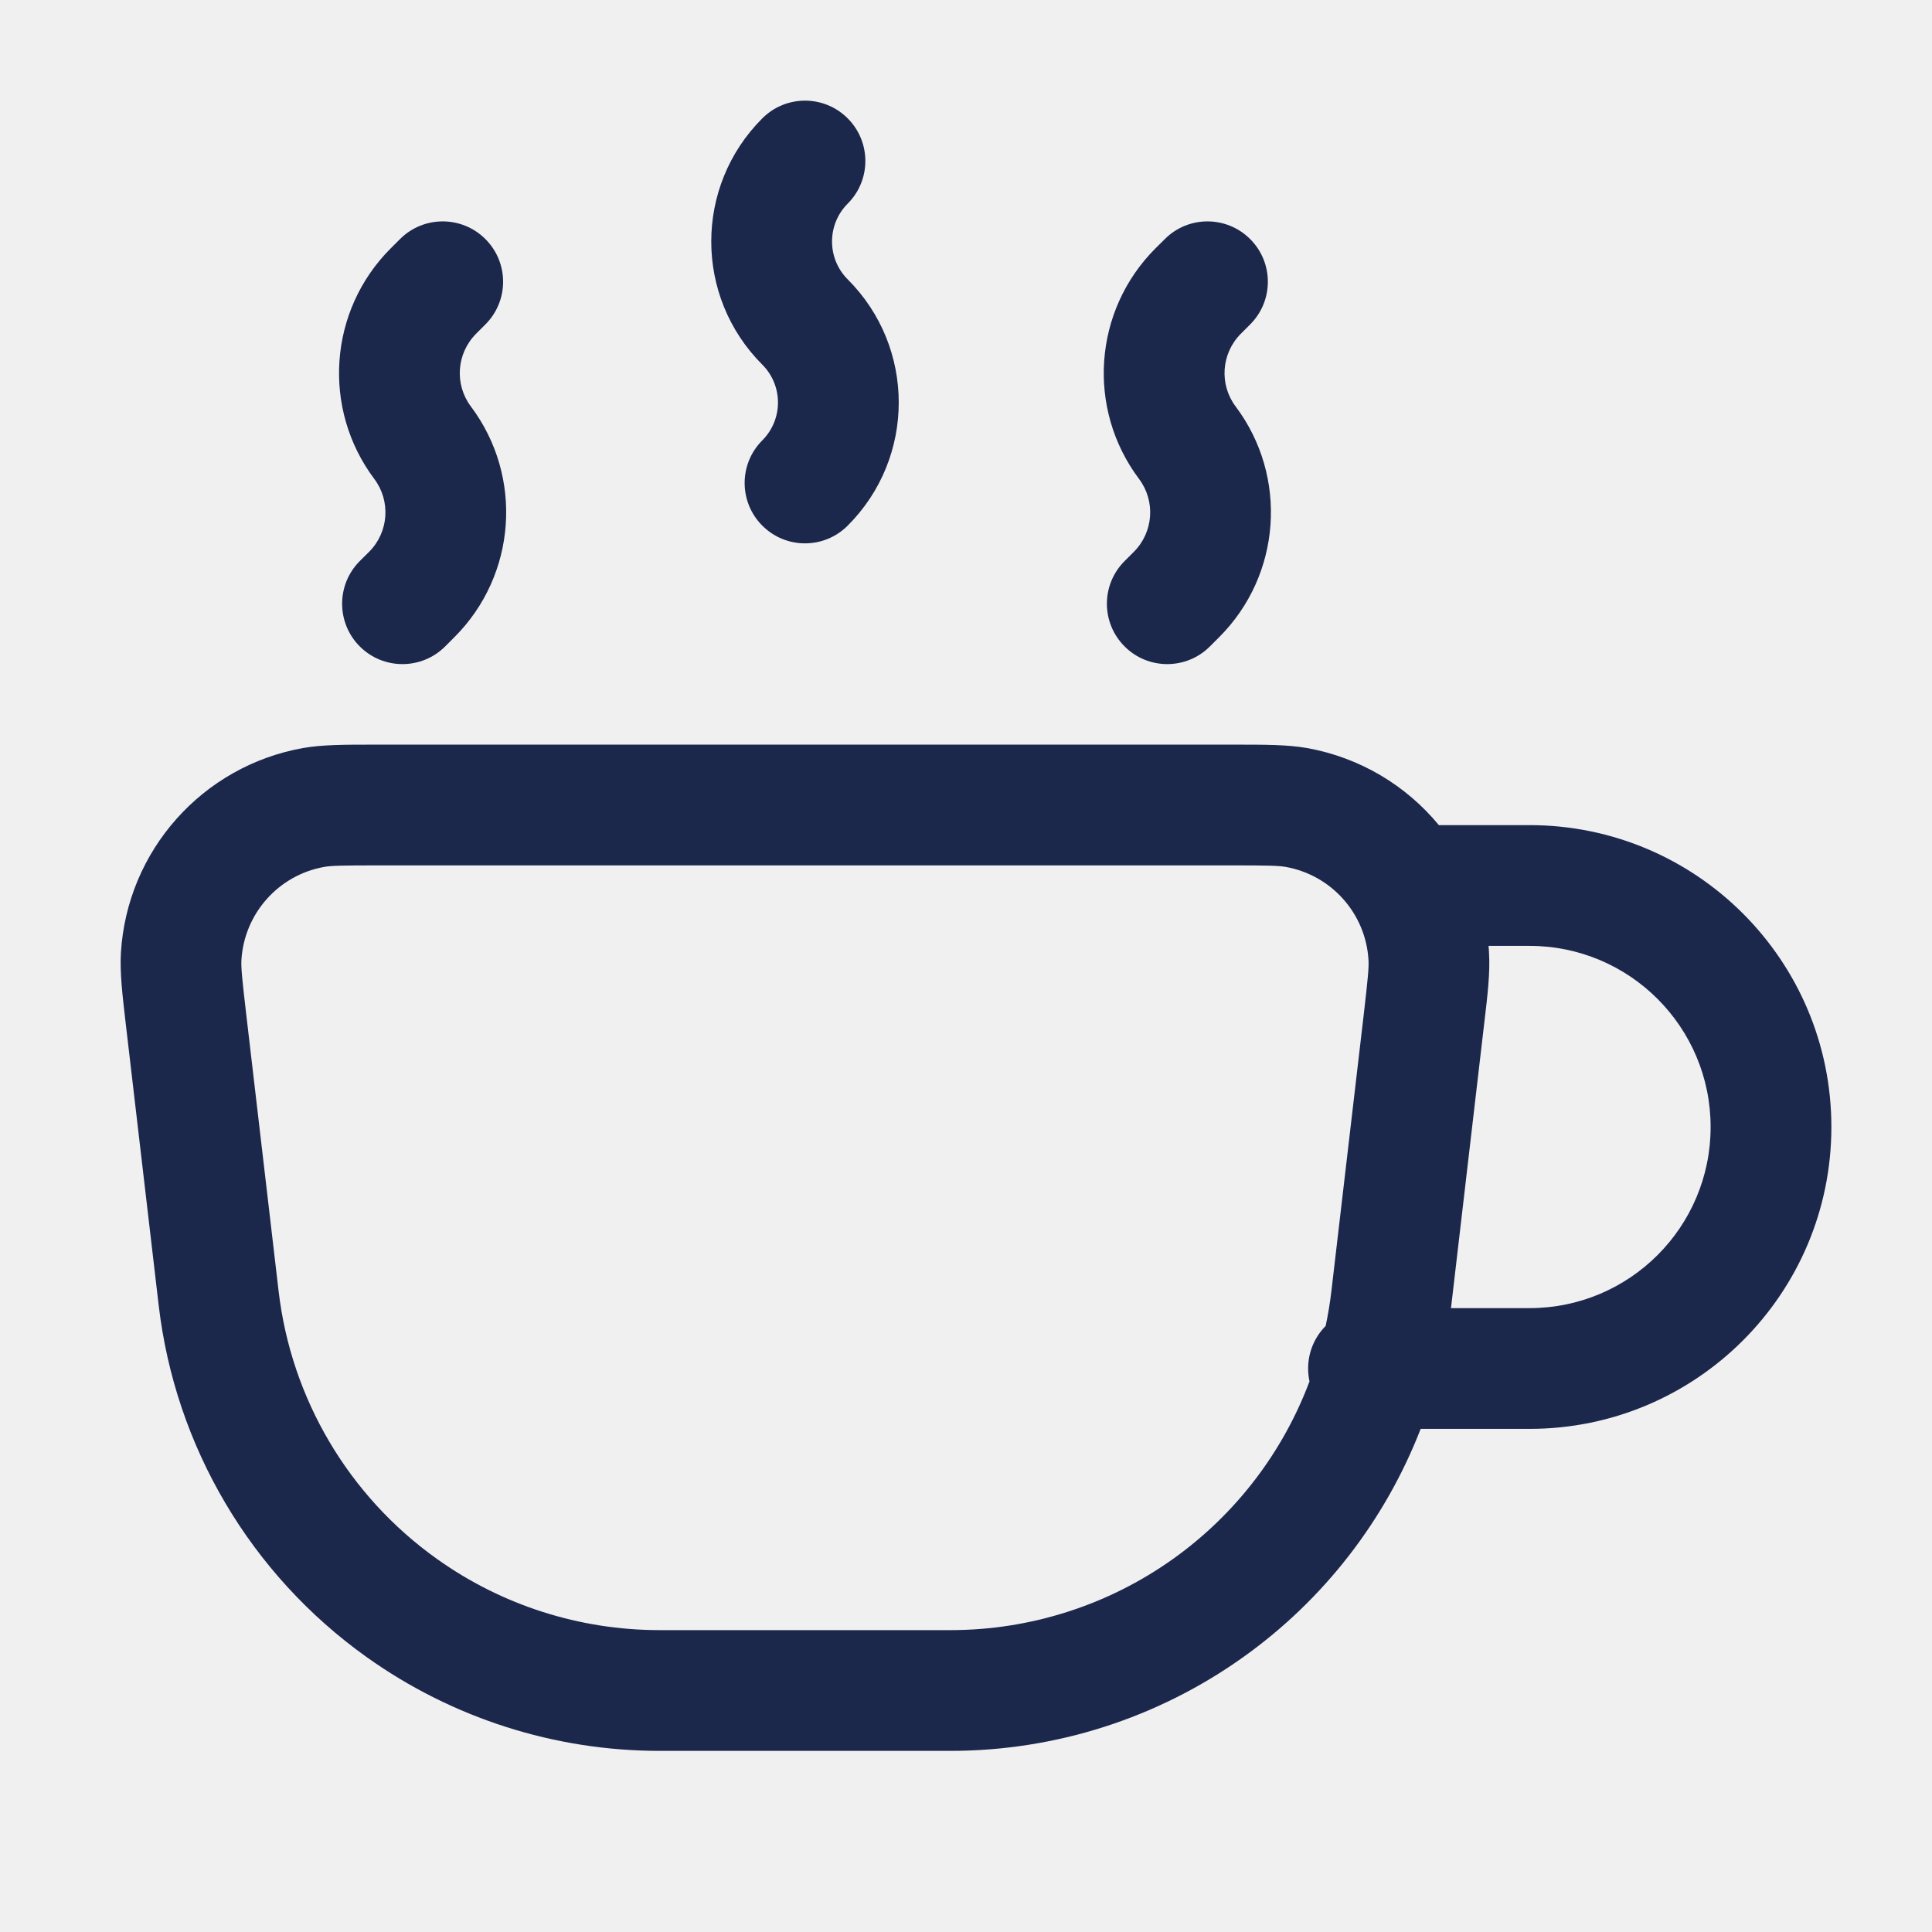
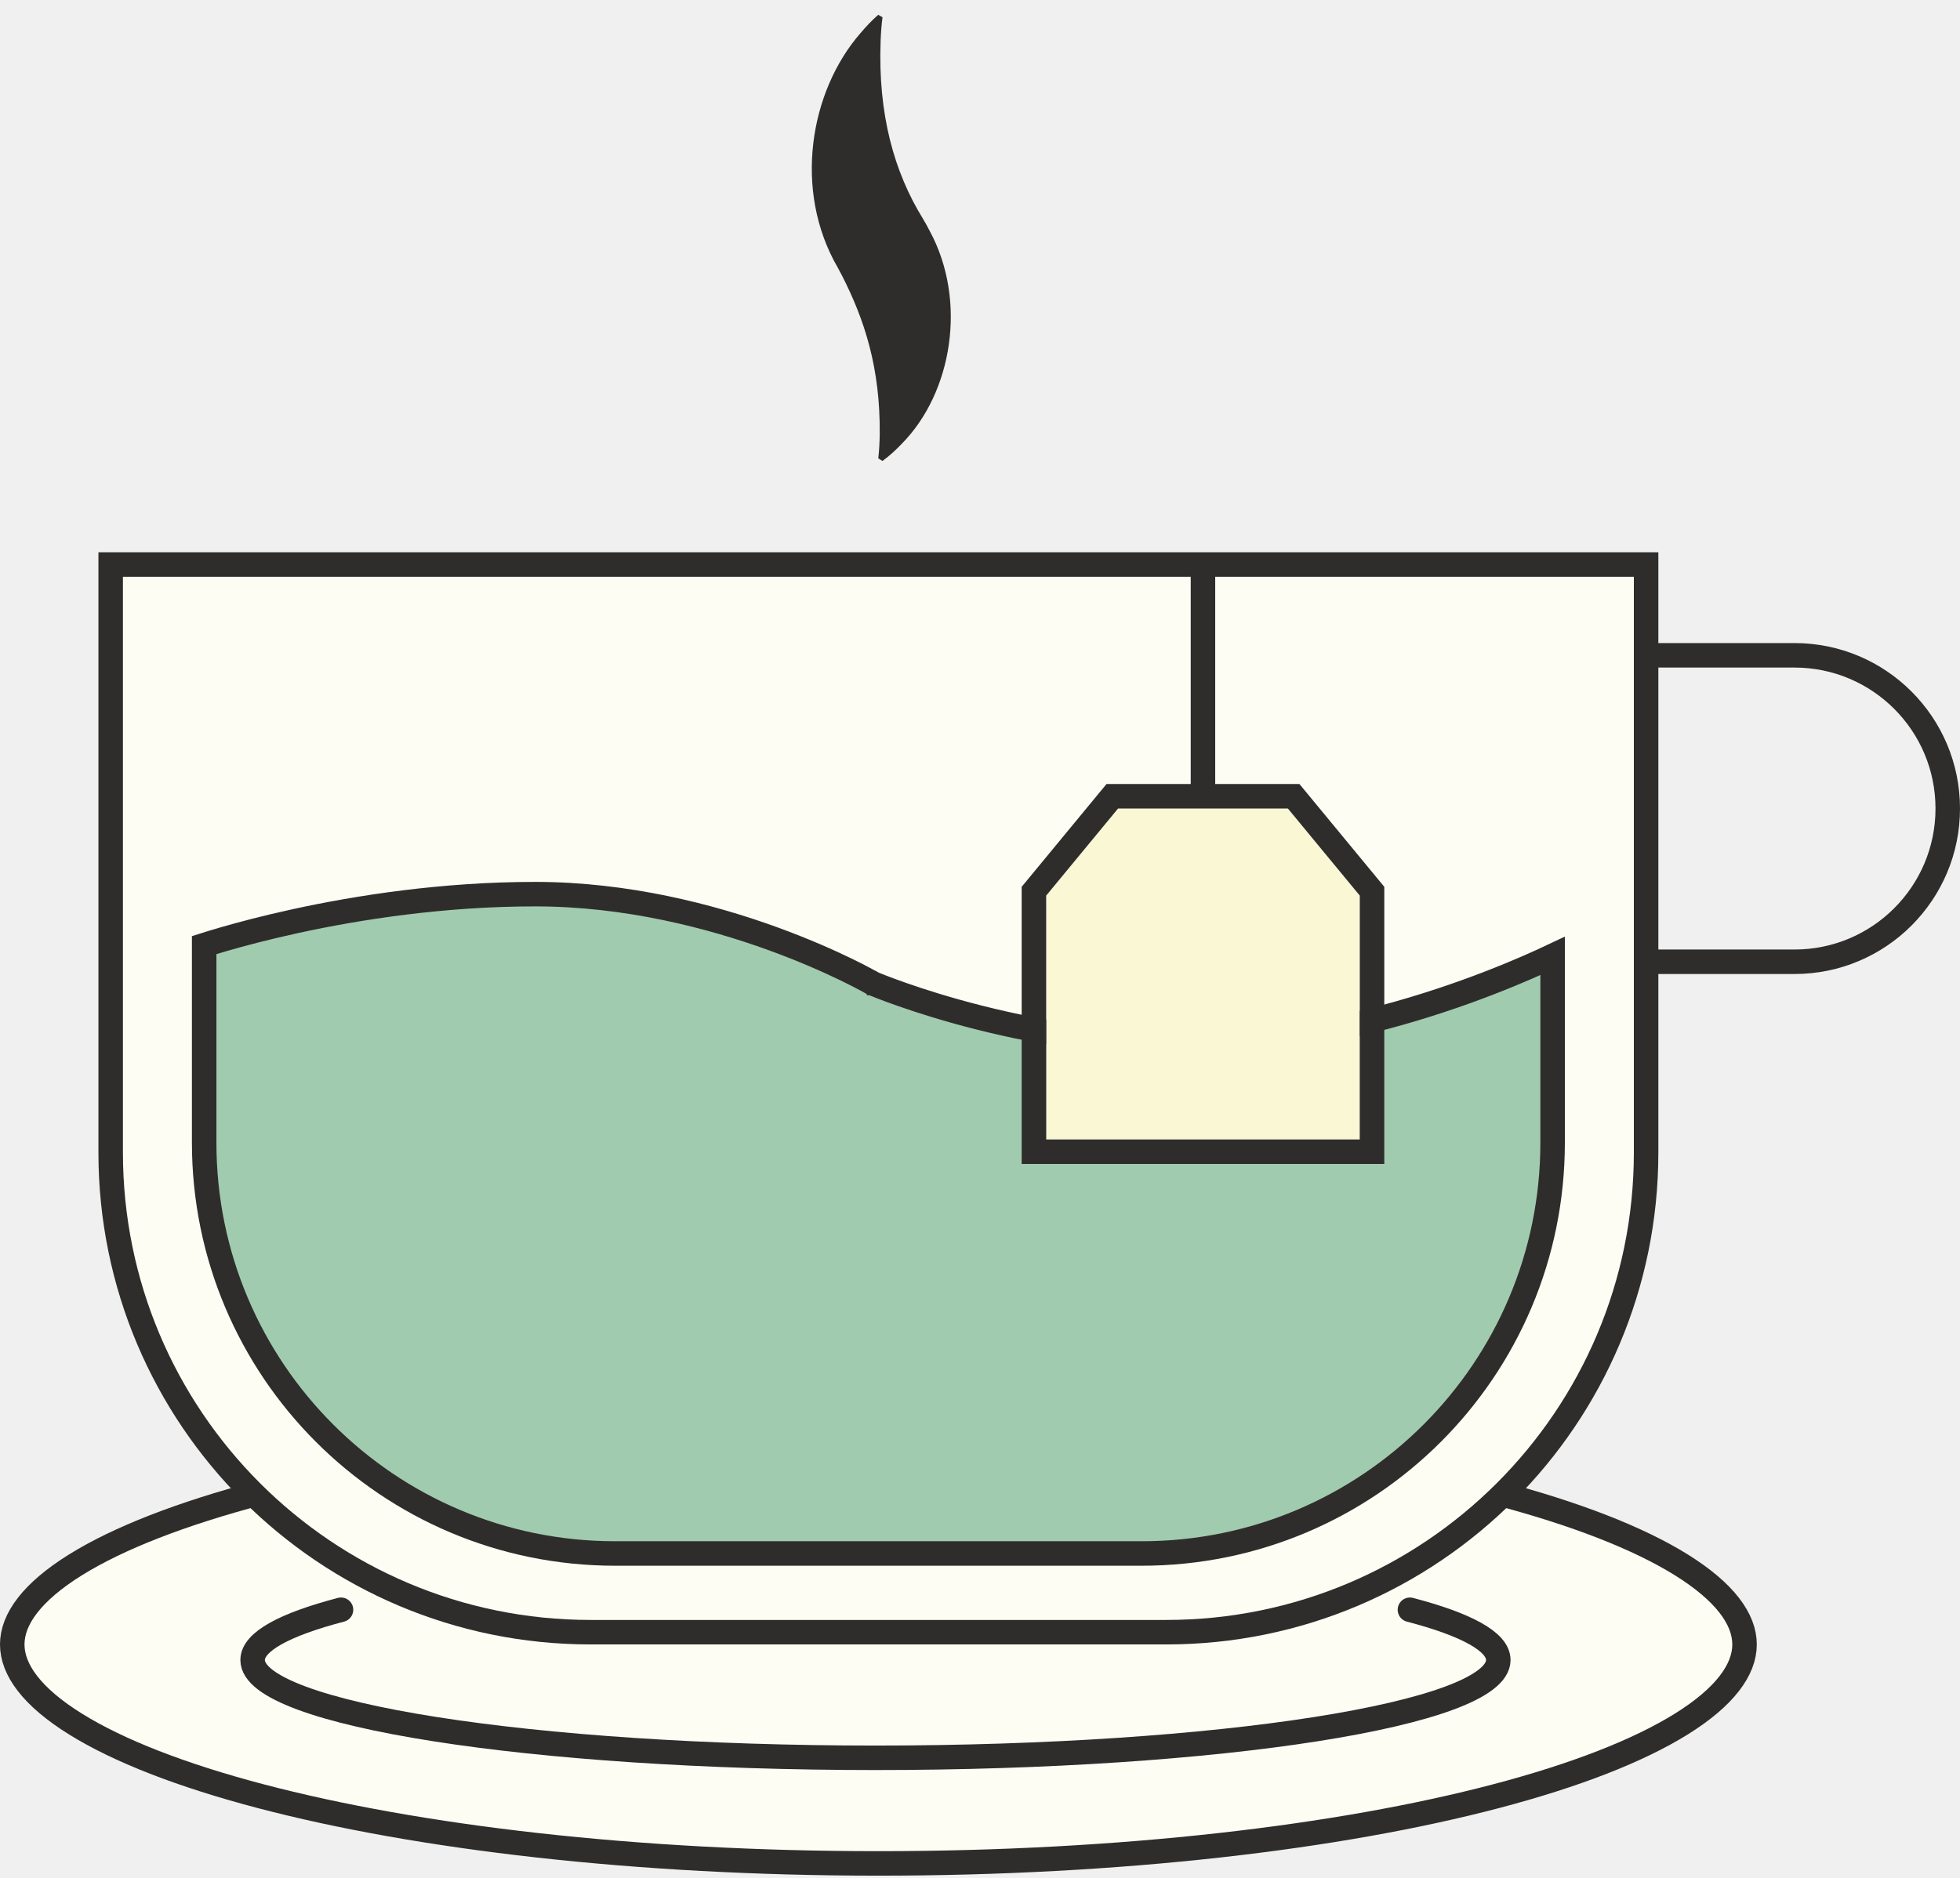
- <svg xmlns="http://www.w3.org/2000/svg" width="800px" height="800px" viewBox="0 0 24 24" fill="none">
-   <path fill-rule="evenodd" clip-rule="evenodd" d="M10.53 1.47C10.823 1.763 10.823 2.237 10.53 2.53C10.271 2.79 10.271 3.21 10.53 3.47C11.376 4.315 11.376 5.685 10.53 6.53C10.237 6.823 9.763 6.823 9.47 6.53C9.177 6.237 9.177 5.763 9.47 5.47C9.729 5.21 9.729 4.79 9.47 4.53C8.624 3.685 8.624 2.315 9.47 1.47C9.763 1.177 10.237 1.177 10.53 1.47ZM6.03 2.97C6.323 3.263 6.323 3.737 6.03 4.03L5.914 4.146C5.671 4.39 5.643 4.775 5.85 5.05C6.504 5.922 6.417 7.143 5.646 7.914L5.53 8.03C5.237 8.323 4.762 8.323 4.469 8.03C4.177 7.737 4.177 7.263 4.469 6.97L4.586 6.854C4.829 6.61 4.856 6.225 4.65 5.95C3.996 5.078 4.082 3.857 4.853 3.086L4.969 2.97C5.262 2.677 5.737 2.677 6.03 2.97ZM15.53 2.97C15.823 3.263 15.823 3.737 15.53 4.03L15.414 4.146C15.171 4.39 15.143 4.775 15.35 5.05C16.004 5.922 15.917 7.143 15.146 7.914L15.03 8.03C14.737 8.323 14.262 8.323 13.97 8.03C13.677 7.737 13.677 7.263 13.97 6.97L14.086 6.854C14.329 6.61 14.356 6.225 14.15 5.95C13.495 5.078 13.582 3.857 14.353 3.086L14.47 2.97C14.762 2.677 15.237 2.677 15.53 2.97ZM4.647 9.25C4.67 9.25 4.693 9.25 4.716 9.25H15.284C15.307 9.25 15.33 9.25 15.352 9.25C15.715 9.25 15.993 9.25 16.234 9.292C16.895 9.41 17.469 9.759 17.874 10.25H19C21.071 10.25 22.75 11.929 22.75 14C22.75 16.071 21.071 17.75 19 17.75H17.648C17.209 18.88 16.448 19.87 15.443 20.586C14.382 21.343 13.111 21.75 11.807 21.75H8.193C6.889 21.75 5.618 21.343 4.556 20.586C3.115 19.559 2.176 17.97 1.971 16.213L1.57 12.785C1.567 12.762 1.565 12.739 1.562 12.717C1.52 12.356 1.488 12.08 1.502 11.836C1.578 10.567 2.514 9.515 3.766 9.292C4.006 9.25 4.285 9.25 4.647 9.25ZM16.468 16.471C16.333 16.607 16.25 16.794 16.25 17C16.25 17.055 16.256 17.109 16.267 17.16C15.937 18.04 15.351 18.81 14.573 19.365C13.765 19.941 12.798 20.25 11.807 20.25H8.193C7.201 20.25 6.234 19.941 5.427 19.365C4.331 18.584 3.617 17.375 3.461 16.039L3.06 12.611C3.006 12.15 2.994 12.019 2.999 11.925C3.034 11.349 3.459 10.87 4.028 10.769C4.12 10.753 4.252 10.75 4.716 10.75H15.284C15.747 10.75 15.879 10.753 15.971 10.769C16.54 10.87 16.966 11.349 17 11.925C17.006 12.019 16.993 12.15 16.94 12.611L16.539 16.039C16.522 16.184 16.498 16.329 16.468 16.471ZM18.024 16.25H19C20.242 16.25 21.25 15.243 21.25 14C21.25 12.757 20.242 11.75 19 11.75H18.491C18.494 11.779 18.496 11.807 18.497 11.836C18.512 12.08 18.48 12.356 18.437 12.717C18.435 12.739 18.432 12.762 18.429 12.785L18.029 16.213C18.027 16.225 18.026 16.238 18.024 16.25Z" fill="#1C274C" />
+ <svg xmlns="http://www.w3.org/2000/svg" width="120" height="115" viewBox="0 0 120 115" fill="none">
+   <path d="M109.866 40.131C115.049 40.131 119.25 44.332 119.25 49.515C119.25 54.697 115.049 58.898 109.866 58.898H89.817V40.131H109.866Z" stroke="#2F2D2B" stroke-width="1.5" />
+   <path d="M53.779 87.295C68.585 87.295 81.962 88.876 91.615 91.418C96.448 92.691 100.305 94.193 102.936 95.83C105.606 97.493 106.809 99.16 106.809 100.705C106.809 102.251 105.606 103.918 102.936 105.58C100.305 107.218 96.448 108.721 91.615 109.993C81.962 112.535 68.584 114.115 53.779 114.115C38.974 114.115 25.596 112.535 15.942 109.993C11.11 108.721 7.254 107.218 4.623 105.58C1.952 103.918 0.75 102.251 0.75 100.705C0.75 99.16 1.952 97.493 4.623 95.83C7.254 94.193 11.11 92.691 15.942 91.418C25.596 88.876 38.974 87.295 53.779 87.295Z" fill="#FDFDF4" stroke="#2F2D2B" stroke-width="1.5" />
+   <path d="M86.322 98.581C89.758 99.48 91.733 100.533 91.733 101.658C91.733 104.966 74.66 107.647 53.6 107.647C32.54 107.647 15.467 104.966 15.467 101.658C15.467 100.533 17.442 99.48 20.878 98.581" stroke="#2F2D2B" stroke-width="1.5" stroke-linecap="round" />
+   <path d="M100.782 34.571V70.577C100.782 86.802 87.629 99.955 71.404 99.955H36.154C19.929 99.955 6.776 86.802 6.776 70.577V34.571H100.782Z" fill="#FDFDF4" stroke="#2F2D2B" stroke-width="1.5" />
+   <path d="M32.764 54.757C38.384 54.757 43.548 56.117 47.317 57.485C49.199 58.169 50.726 58.852 51.781 59.362C52.308 59.617 52.717 59.829 52.992 59.977C53.13 60.05 53.234 60.108 53.303 60.147C53.337 60.166 53.363 60.18 53.38 60.19C53.388 60.194 53.394 60.197 53.397 60.199C53.399 60.2 53.401 60.202 53.401 60.202H53.402L53.442 60.226L53.486 60.244H53.487L53.495 60.248C53.501 60.25 53.509 60.254 53.519 60.258C53.54 60.267 53.571 60.279 53.61 60.295C53.689 60.327 53.804 60.374 53.954 60.433C54.254 60.55 54.694 60.714 55.254 60.91C56.374 61.302 57.981 61.817 59.938 62.312C63.848 63.303 69.181 64.224 74.833 63.927C80.484 63.629 85.813 62.145 89.718 60.743C91.673 60.041 93.278 59.358 94.396 58.849C94.64 58.737 94.861 58.633 95.058 58.54V69.975C95.058 83.87 83.793 95.135 69.897 95.135H37.66C23.764 95.135 12.5 83.87 12.5 69.975V57.878C12.773 57.791 13.153 57.673 13.63 57.535C14.69 57.227 16.224 56.815 18.115 56.403C21.9 55.579 27.098 54.757 32.764 54.757Z" fill="#A1CBAF" stroke="#2F2D2B" stroke-width="1.5" />
+   <path d="M54.031 1.056C53.944 1.006 53.856 0.956 53.769 0.906C53.377 1.251 53.026 1.623 52.692 2.018C49.578 5.579 48.544 11.664 51.296 16.397C51.39 16.567 51.478 16.735 51.562 16.899C52.93 19.587 53.899 22.53 53.861 26.596C53.852 27.079 53.829 27.579 53.773 28.07C53.858 28.124 53.943 28.177 54.027 28.231C54.456 27.919 54.844 27.563 55.211 27.176C58.294 24.058 59.237 18.438 56.927 14.155C56.796 13.899 56.655 13.644 56.504 13.391C54.745 10.537 53.749 7.006 53.915 2.511C53.934 2.034 53.967 1.542 54.031 1.056Z" fill="#2F2D2B" />
+   <path d="M73.651 34.423V49.487" stroke="#2F2D2B" stroke-width="1.5" />
+   <mask id="path-8-outside-1_407_3040" maskUnits="userSpaceOnUse" x="62.051" y="47.514" width="23" height="24" fill="black">
+     <rect fill="white" x="62.051" y="47.514" width="23" height="24" />
+     <path d="M83.252 69.781H64.052V54.847L68.452 49.514H78.851L83.252 54.847V69.781Z" />
+   </mask>
+   <path d="M83.252 69.781H64.052V54.847L68.452 49.514H78.851L83.252 54.847V69.781Z" fill="#F9F7D4" />
+   <path d="M83.252 69.781V71.281H84.752V69.781H83.252ZM64.052 69.781H62.551V71.281H64.052V69.781ZM64.052 54.847L62.895 53.892L62.551 54.308V54.847H64.052ZM68.452 49.514V48.014H67.745L67.295 48.559L68.452 49.514ZM78.851 49.514L80.008 48.559L79.558 48.014H78.851V49.514ZM83.252 54.847H84.752V54.308L84.409 53.892L83.252 54.847ZM83.252 69.781V68.281H64.052V69.781V71.281H83.252V69.781ZM64.052 69.781H65.552V54.847H64.052H62.551V69.781H64.052ZM64.052 54.847L65.209 55.802L69.609 50.469L68.452 49.514L67.295 48.559L62.895 53.892L64.052 54.847ZM68.452 49.514V51.014H78.851V49.514V48.014H68.452V49.514ZM78.851 49.514L77.694 50.469L82.095 55.802L83.252 54.847L84.409 53.892L80.008 48.559L78.851 49.514ZM83.252 54.847H81.752V69.781H83.252H84.752V54.847H83.252Z" fill="#2F2D2B" mask="url(#path-8-outside-1_407_3040)" />
</svg>
